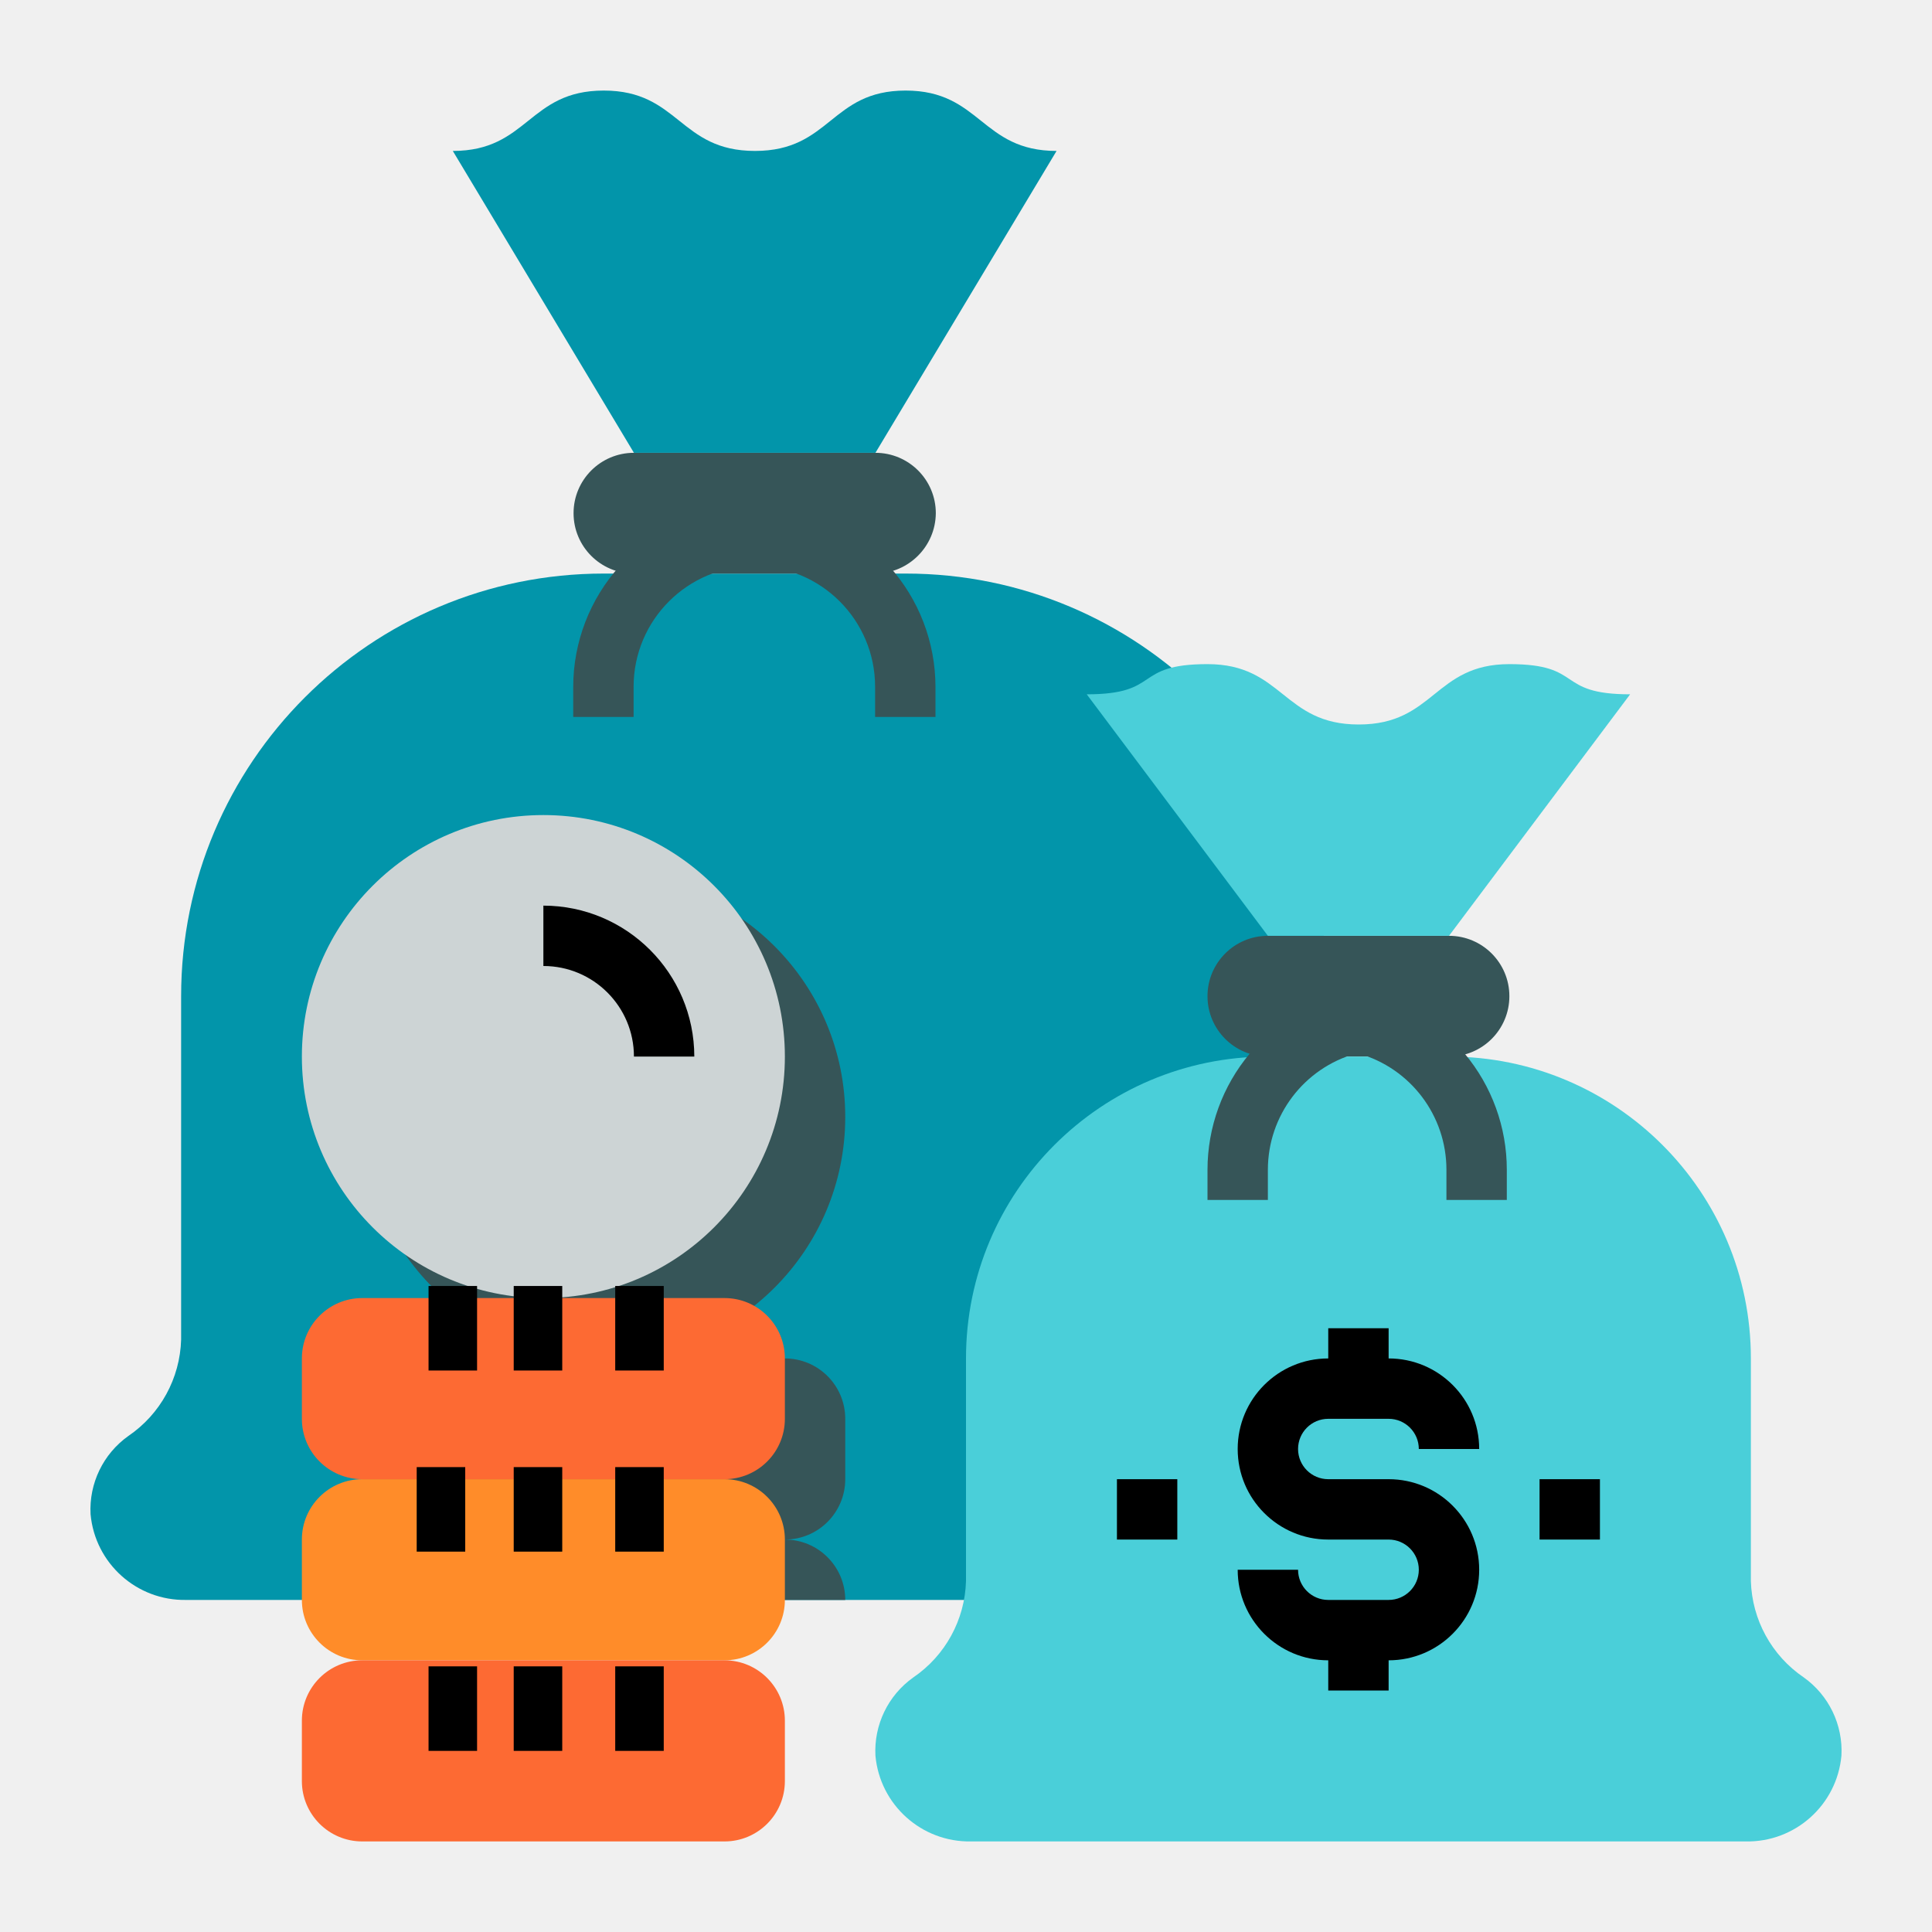
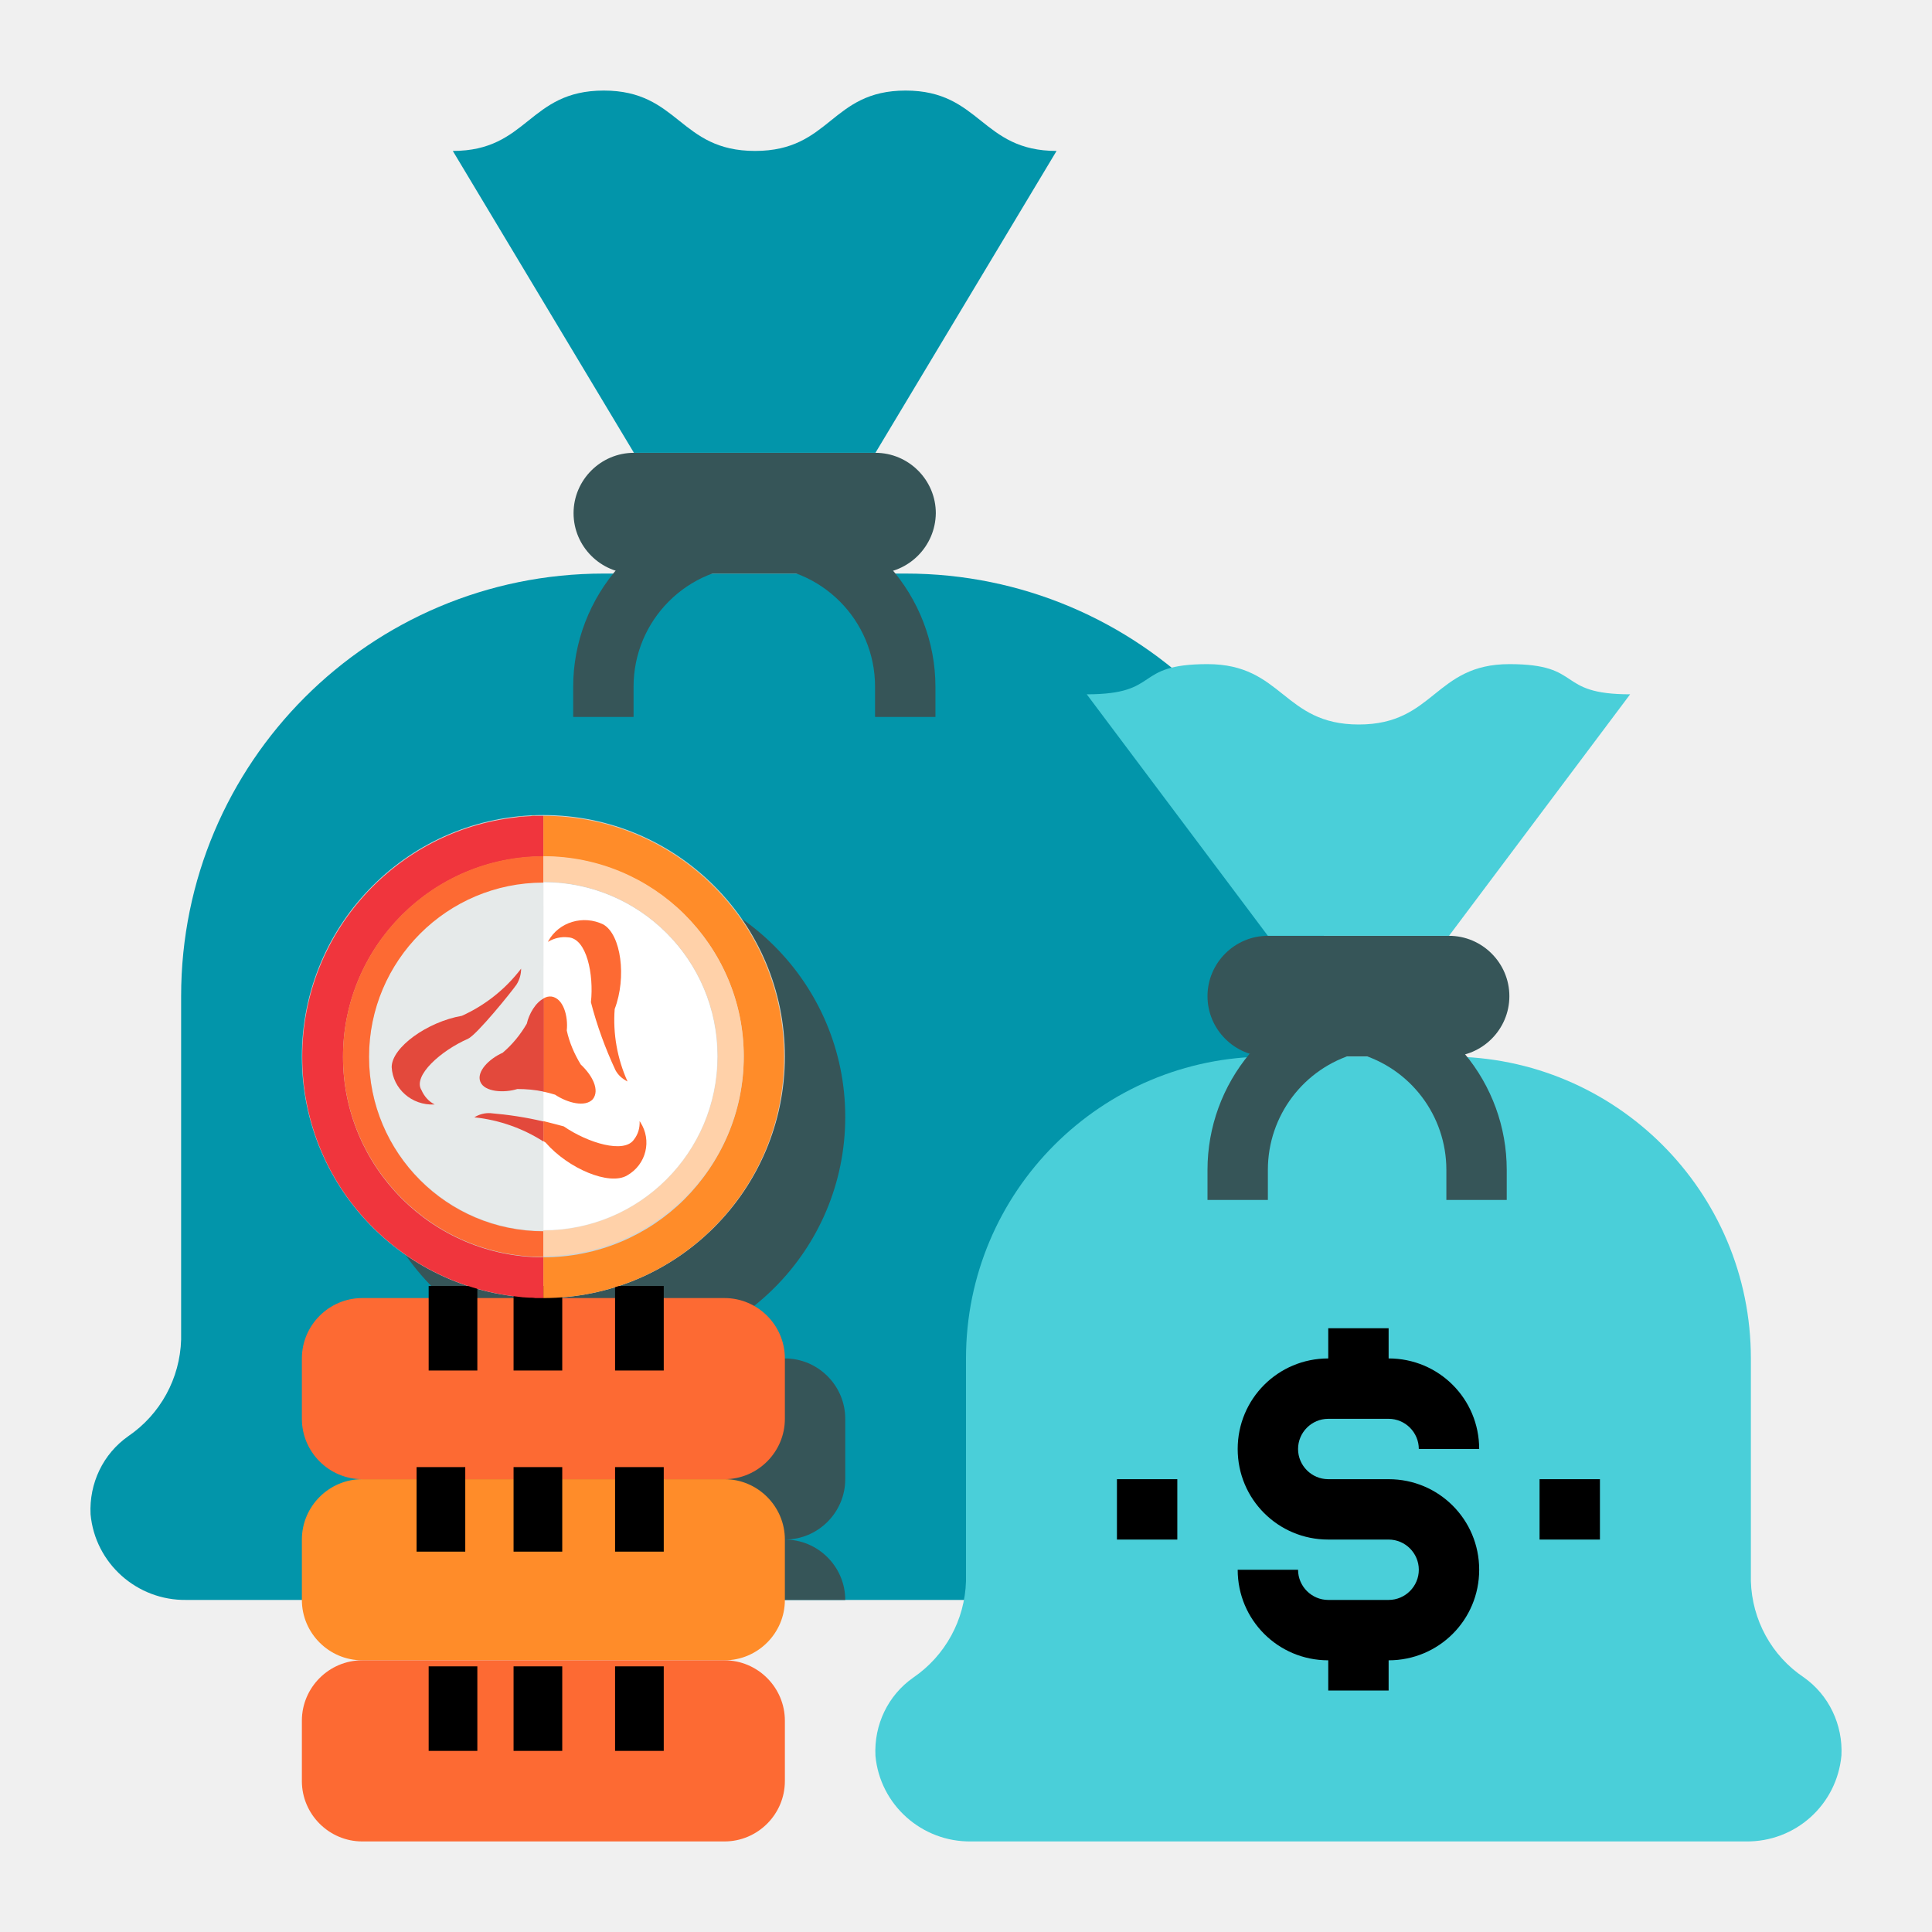
- <svg xmlns="http://www.w3.org/2000/svg" id="Layer_1" data-name="Layer 1" viewBox="0 0 512 512">
-   <defs>
-     <style>.cls-1{fill:#0295aa;}.cls-2{fill:#365558;}.cls-3{fill:#cdd4d5;}.cls-4{fill:#ff8c29;}.cls-5{fill:#fd6a33;}.cls-6{fill:#4acfd9;}</style>
-   </defs>
-   <g id="Bonus-Budget-Finance-Income-Monney_Bag" data-name="Bonus-Budget-Finance-Income-Monney Bag">
-     <path class="cls-1" d="M376,401.28A25,25,0,0,1,350.64,424H49.36A25,25,0,0,1,24,401.28a23.89,23.89,0,0,1,10-20.72A32,32,0,0,0,48,355V264A112,112,0,0,1,160,152h80A112,112,0,0,1,352,264v91a32,32,0,0,0,14,25.52A23.89,23.89,0,0,1,376,401.28Z" />
-     <circle class="cls-2" cx="160" cy="296" r="64" />
-     <path class="cls-2" d="M208,408a16,16,0,0,1,16,16H96a16,16,0,0,1,16-16,16,16,0,0,1-16-16V376a16,16,0,0,1,16-16h96a16,16,0,0,1,16,16v16A16,16,0,0,1,208,408Z" />
-     <circle class="cls-3" cx="144" cy="280" r="64" />
-     <path class="cls-4" d="M192,392a16,16,0,0,1,16,16v16a16,16,0,0,1-16,16H96a16,16,0,0,1-16-16V408a16,16,0,0,1,16-16Z" />
-     <path class="cls-5" d="M192,344a16,16,0,0,1,16,16v16a16,16,0,0,1-16,16H96a16,16,0,0,1-16-16V360a16,16,0,0,1,16-16Z" />
-     <path class="cls-5" d="M192,440a16,16,0,0,1,16,16v16a16,16,0,0,1-16,16H96a16,16,0,0,1-16-16V456a16,16,0,0,1,16-16Z" />
-     <path class="cls-2" d="M248,136a16.13,16.13,0,0,1-16,16H168a16,16,0,0,1,0-32h64A16,16,0,0,1,248,136Z" />
-     <path class="cls-1" d="M280,40l-48,80H168L120,40c20,0,20-16,40-16s20,16,40.08,16,20-16,39.92-16S260,40,280,40Z" />
-     <path class="cls-2" d="M336,280a16,16,0,0,1,0-32h48a16,16,0,0,1,0,32Z" />
-     <path class="cls-6" d="M432,184l-48,64H336l-48-64c20,0,12-8,32-8s20,16,40.08,16,20-16,39.92-16S412,184,432,184Z" />
-     <path class="cls-6" d="M256,360a80,80,0,0,1,80-80h48a80,80,0,0,1,80,80v59a32,32,0,0,0,14,25.52,23.89,23.89,0,0,1,10,20.72A25,25,0,0,1,462.64,488H257.36A25,25,0,0,1,232,465.28a23.89,23.89,0,0,1,10-20.72A32,32,0,0,0,256,419Z" />
-     <path d="M352,376h16a8,8,0,0,1,8,8h16a24,24,0,0,0-24-24v-8H352v8a24,24,0,0,0,0,48h16a8,8,0,0,1,0,16H352a8,8,0,0,1-8-8H328a24,24,0,0,0,24,24v8h16v-8a24,24,0,0,0,0-48H352a8,8,0,0,1,0-16Z" />
+ <svg xmlns="http://www.w3.org/2000/svg" version="1.1" id="Layer_1" x="0px" y="0px" viewBox="0 0 512 512" style="enable-background:new 0 0 512 512;" xml:space="preserve">
+   <style type="text/css">
+ 	.st0{fill:#0295AA;}
+ 	.st1{fill:#365558;}
+ 	.st2{fill:#CDD4D5;}
+ 	.st3{fill:#FF8C29;}
+ 	.st4{fill:#FD6A33;}
+ 	.st5{fill:#4ACFD9;}
+ 	.st6{fill:#FFB300;}
+ 	.st7{fill:#FFA000;}
+ 	.st8{fill:#F0353D;}
+ 	.st9{fill:#E6EAEA;}
+ 	.st10{fill:#FFFFFF;}
+ 	.st11{fill:#E3493C;}
+ 	.st12{fill:#FFD1A9;}
+ </style>
+   <g id="Bonus-Budget-Finance-Income-Monney_Bag">
+     <path class="st0" d="M376,401.3c-1.2,13-12.3,23-25.4,22.7H49.4c-13.1,0.2-24.2-9.7-25.4-22.7c-0.4-8.2,3.3-16,10-20.7   c8.5-5.8,13.7-15.3,14-25.6v-91c0-61.9,50.1-112,112-112h80c61.9,0,112,50.1,112,112v91c0.3,10.3,5.5,19.8,14,25.5   C372.7,385.3,376.4,393.1,376,401.3z" />
+     <circle class="st1" cx="160" cy="296" r="64" />
+     <path class="st1" d="M208,408c8.8,0,16,7.2,16,16H96c0-8.8,7.2-16,16-16c-8.8,0-16-7.2-16-16v-16c0-8.8,7.2-16,16-16h96   c8.8,0,16,7.2,16,16v16C224,400.8,216.8,408,208,408z" />
+     <circle class="st2" cx="144" cy="280" r="64" />
+     <path class="st3" d="M192,392c8.8,0,16,7.2,16,16v16c0,8.8-7.2,16-16,16H96c-8.8,0-16-7.2-16-16v-16c0-8.8,7.2-16,16-16H192z" />
+     <path class="st4" d="M192,344c8.8,0,16,7.2,16,16v16c0,8.8-7.2,16-16,16H96c-8.8,0-16-7.2-16-16v-16c0-8.8,7.2-16,16-16H192z" />
+     <path class="st4" d="M192,440c8.8,0,16,7.2,16,16v16c0,8.8-7.2,16-16,16H96c-8.8,0-16-7.2-16-16v-16c0-8.8,7.2-16,16-16H192z" />
+     <path class="st1" d="M248,136c-0.1,8.8-7.2,15.9-16,16h-64c-8.8,0-16-7.2-16-16s7.2-16,16-16h64C240.8,120,248,127.2,248,136z" />
+     <path class="st0" d="M280,40l-48,80h-64l-48-80c20,0,20-16,40-16s20,16,40.1,16s20-16,39.9-16S260,40,280,40z" />
+     <path class="st1" d="M336,280c-8.8,0-16-7.2-16-16c0-8.8,7.2-16,16-16h48c8.8,0,16,7.2,16,16c0,8.8-7.2,16-16,16H336z" />
+     <path class="st5" d="M432,184l-48,64h-48l-48-64c20,0,12-8,32-8s20,16,40.1,16s20-16,39.9-16S412,184,432,184z" />
+     <path class="st5" d="M256,360c0-44.2,35.8-80,80-80h48c44.2,0,80,35.8,80,80v59c0.3,10.3,5.5,19.8,14,25.5   c6.7,4.7,10.4,12.6,10,20.7c-1.2,13.1-12.2,23-25.4,22.8H257.4c-13.1,0.2-24.2-9.7-25.4-22.7c-0.4-8.2,3.3-16,10-20.7   c8.5-5.8,13.7-15.3,14-25.6V360z" />
+     <path d="M352,376h16c4.4,0,8,3.6,8,8h16c0-13.3-10.7-24-24-24v-8h-16v8c-13.3,0-24,10.7-24,24s10.7,24,24,24h16c4.4,0,8,3.6,8,8   s-3.6,8-8,8h-16c-4.4,0-8-3.6-8-8h-16c0,13.3,10.7,24,24,24v8h16v-8c13.3,0,24-10.7,24-24s-10.7-24-24-24h-16c-4.4,0-8-3.6-8-8   S347.6,376,352,376z" />
    <rect x="408" y="392" width="16" height="16" />
    <rect x="296" y="392" width="16" height="16" />
-     <path d="M144,240v16a24,24,0,0,1,24,24h16A40.05,40.05,0,0,0,144,240Z" />
-     <rect x="113.57" y="340.8" width="12.86" height="22.4" />
-     <rect x="136.14" y="340.8" width="12.86" height="22.4" />
-     <rect x="163.04" y="340.8" width="12.86" height="22.4" />
-     <rect x="110.43" y="388.8" width="12.86" height="22.4" />
-     <rect x="136.14" y="388.8" width="12.86" height="22.4" />
-     <rect x="163.04" y="388.8" width="12.86" height="22.4" />
-     <rect x="113.57" y="441.6" width="12.86" height="22.4" />
-     <rect x="136.14" y="441.6" width="12.86" height="22.4" />
-     <rect x="163.04" y="441.6" width="12.86" height="22.4" />
+     <path d="M144,240v16c13.3,0,24,10.7,24,24h16C184,257.9,166.1,240,144,240z" />
+     <rect x="113.6" y="340.8" width="12.9" height="22.4" />
+     <rect x="136.1" y="340.8" width="12.9" height="22.4" />
+     <rect x="163" y="340.8" width="12.9" height="22.4" />
+     <rect x="110.4" y="388.8" width="12.9" height="22.4" />
+     <rect x="136.1" y="388.8" width="12.9" height="22.4" />
+     <rect x="163" y="388.8" width="12.9" height="22.4" />
+     <rect x="113.6" y="441.6" width="12.9" height="22.4" />
+     <rect x="136.1" y="441.6" width="12.9" height="22.4" />
+     <rect x="163" y="441.6" width="12.9" height="22.4" />
  </g>
-   <path class="cls-2" d="M231.91,182v8h16v-8a47.84,47.84,0,0,0-12.32-32H199.91A32,32,0,0,1,231.91,182Z" />
-   <path class="cls-2" d="M320,318h16v-8a32,32,0,0,1,23.32-30.8H331.2A48,48,0,0,0,320,310Z" />
-   <path class="cls-2" d="M151.91,190h16v-8a32,32,0,0,1,32-32H164.23a47.84,47.84,0,0,0-12.32,32Z" />
-   <path class="cls-2" d="M399.32,318h-16v-8A32,32,0,0,0,360,279.18h28.12a47.94,47.94,0,0,1,11.2,30.8Z" />
+   <path class="st1" d="M231.9,182v8h16v-8c0-11.8-4.4-23.2-12.3-32h-35.7C217.6,150,231.9,164.3,231.9,182z" />
+   <path class="st1" d="M320,318h16v-8c0-14.3,9.5-26.9,23.3-30.8h-28.1C324,287.8,320,298.7,320,310V318z" />
+   <path class="st1" d="M151.9,190h16v-8c0-17.7,14.3-32,32-32h-35.7c-7.9,8.8-12.3,20.2-12.3,32V190z" />
+   <path class="st1" d="M399.3,318h-16v-8c0-14.3-9.5-26.9-23.3-30.8h28.1c7.2,8.6,11.2,19.5,11.2,30.8V318z" />
+   <g>
+     <path class="st6" d="M136.9,216.5c0.6-0.1,1.1-0.1,1.7-0.2C138,216.4,137.5,216.5,136.9,216.5z" />
+     <path class="st6" d="M138.6,343.6c-0.6,0-1.1-0.1-1.7-0.2C137.5,343.5,138,343.6,138.6,343.6z" />
+     <path class="st6" d="M142.3,216.2c0.5,0,1,0,1.4,0C143.2,216.2,142.7,216.2,142.3,216.2z" />
+     <path class="st6" d="M138.7,216.4c0.5,0,1-0.1,1.6-0.1C139.7,216.3,139.2,216.3,138.7,216.4z" />
+     <path class="st6" d="M207.8,280c0-0.1,0-0.2,0-0.3C207.8,279.8,207.8,279.9,207.8,280C207.8,280,207.8,280,207.8,280z" />
+     <path class="st6" d="M140.5,216.3c0.5,0,0.9,0,1.4-0.1C141.4,216.2,140.9,216.2,140.5,216.3z" />
+     <path class="st6" d="M140.3,343.7c-0.5,0-1-0.1-1.6-0.1C139.2,343.7,139.7,343.7,140.3,343.7z" />
+     <path class="st6" d="M143.7,343.8c-0.5,0-1,0-1.4,0C142.7,343.8,143.2,343.8,143.7,343.8z" />
+     <path class="st6" d="M141.9,343.8c-0.5,0-0.9,0-1.4-0.1C140.9,343.8,141.4,343.8,141.9,343.8z" />
+     <path class="st7" d="M138.6,216.4C138.6,216.4,138.7,216.4,138.6,216.4C138.7,216.4,138.6,216.4,138.6,216.4z" />
+     <path class="st7" d="M142.3,343.8c-0.1,0-0.3,0-0.4,0C142,343.8,142.1,343.8,142.3,343.8z" />
+     <path class="st7" d="M136.9,343.5C136.9,343.5,136.9,343.5,136.9,343.5C136.9,343.5,136.9,343.5,136.9,343.5   C136.9,343.5,136.9,343.5,136.9,343.5z" />
+     <path class="st7" d="M141.9,216.2c0.1,0,0.3,0,0.4,0C142.1,216.2,142,216.2,141.9,216.2z" />
+     <path class="st7" d="M140.5,343.7c-0.1,0-0.2,0-0.2,0C140.3,343.7,140.4,343.7,140.5,343.7z" />
+     <path class="st7" d="M138.7,343.6C138.7,343.6,138.6,343.6,138.7,343.6C138.6,343.6,138.7,343.6,138.7,343.6z" />
+     <path class="st7" d="M136.9,216.5C136.9,216.5,136.9,216.5,136.9,216.5C136.9,216.5,136.9,216.5,136.9,216.5   C136.9,216.5,136.9,216.5,136.9,216.5z" />
+     <path class="st7" d="M140.3,216.3c0.1,0,0.2,0,0.2,0C140.4,216.3,140.3,216.3,140.3,216.3z" />
+     <path class="st7" d="M144,343.8c-0.1,0-0.2,0-0.3,0C143.8,343.8,143.9,343.8,144,343.8C144,343.8,144,343.8,144,343.8L144,343.8   C144,343.8,144,343.8,144,343.8z" />
+     <path class="st7" d="M144,216.2L144,216.2C144,216.2,144,216.2,144,216.2L144,216.2c-0.1,0-0.2,0-0.3,0   C143.8,216.2,143.9,216.2,144,216.2C144,216.2,144,216.2,144,216.2z" />
+     <path class="st7" d="M144,343.8L144,343.8c35.3,0,63.8-28.6,63.8-63.8c0,0,0,0,0,0C207.8,315.3,179.3,343.8,144,343.8z" />
+     <path class="st7" d="M207.8,279.7c-0.2-35.1-28.7-63.5-63.8-63.5v0C179.2,216.2,207.7,244.6,207.8,279.7z" />
+     <path class="st8" d="M144,216.2c-0.1,0-0.2,0-0.3,0c-0.5,0-1,0-1.4,0c-0.1,0-0.3,0-0.4,0c-0.5,0-0.9,0-1.4,0.1c-0.1,0-0.2,0-0.2,0   c-0.5,0-1,0.1-1.6,0.1c0,0-0.1,0-0.1,0c-0.6,0-1.1,0.1-1.7,0.2c0,0,0,0,0,0c-31.9,3.5-56.8,30.6-56.8,63.5s24.8,59.9,56.8,63.5   c0,0,0,0,0,0c0.6,0.1,1.1,0.1,1.7,0.2c0,0,0.1,0,0.1,0c0.5,0,1,0.1,1.6,0.1c0.1,0,0.2,0,0.2,0c0.5,0,0.9,0,1.4,0.1   c0.1,0,0.3,0,0.4,0c0.5,0,1,0,1.4,0c0.1,0,0.2,0,0.3,0c0,0,0,0,0,0v-1.6v-9.2c0,0,0,0,0,0c-29.3,0-53.1-23.8-53.1-53.1   c0-29.3,23.8-53.1,53.1-53.1c0,0,0,0,0,0v-9.2L144,216.2C144,216.2,144,216.2,144,216.2z" />
+     <path class="st3" d="M207.8,279.7c-0.2-35.1-28.7-63.5-63.8-63.5v1.6v9.2c14.5,0,27.7,5.9,37.3,15.3c9.8,9.6,15.8,23,15.8,37.8   c0,14.8-6.1,28.1-15.8,37.8c-9.6,9.5-22.8,15.3-37.3,15.3v9.2v1.6c35.3,0,63.8-28.6,63.8-63.8C207.8,279.9,207.8,279.8,207.8,279.7   z" />
+     <path class="st9" d="M97.8,280c0,25.5,20.7,46.2,46.2,46.2c0,0,0,0,0,0v-92.4c0,0,0,0,0,0C118.5,233.8,97.8,254.5,97.8,280z" />
+     <path class="st9" d="M190.2,280c0-25.5-20.7-46.2-46.2-46.2v92.4C169.5,326.2,190.2,305.5,190.2,280z" />
+     <g>
+       <path class="st10" d="M144,233.8V326c25.5,0,46.1-20.6,46.1-46.1S169.5,233.8,144,233.8z" />
+       <path class="st9" d="M97.9,279.9c0,25.5,20.6,46.1,46.1,46.1v-92.3C118.5,233.8,97.9,254.4,97.9,279.9z" />
+       <path class="st4" d="M153.9,282.1c-1.7-2.8-3-5.8-3.7-9c0.4-3.8-0.9-8.5-4-9c-0.8-0.1-1.5,0.1-2.2,0.5v24.7c1,0.2,2.1,0.5,3.1,0.8    c3.3,2.2,8,3.4,10,1.2C159,288.9,157,285,153.9,282.1z" />
+       <path class="st11" d="M139.6,271.3c-1.7,2.9-3.8,5.5-6.4,7.7c-3.6,1.6-7,5-5.9,7.7c1.1,2.7,6.3,3,9.8,1.9c2.3,0,4.7,0.2,7,0.7    v-24.7C141.9,265.7,140.2,268.7,139.6,271.3z" />
+       <path class="st4" d="M150.5,248.4c5,0.2,6.9,9.9,6.1,17.2c1.6,6.2,3.8,12.2,6.5,18c0.7,1.3,1.8,2.3,3.2,3    c-2.7-6-3.9-12.6-3.4-19.2c3.2-8.4,1.7-19.7-3-22.4c-5.3-2.6-11.8-0.7-14.6,4.4c0,0.1-0.1,0.1-0.1,0.2    C146.9,248.6,148.7,248.2,150.5,248.4z" />
+       <path class="st11" d="M122.4,269.2c-9.2,1.6-18.6,8.4-18.6,13.6c0.3,5.7,5.3,10.2,11.3,9.9c0.1,0,0.1,0,0.1,0    c-1.6-0.8-2.8-2.2-3.5-3.8c-2.4-3.8,5.2-10.5,12.3-13.6c2.3-1,11.6-12.5,12.9-14.4c0.8-1.3,1.2-2.7,1.2-4.2    C134,262.1,128.6,266.4,122.4,269.2z" />
+       <path class="st4" d="M169.7,297.4c-0.1-0.1-0.1-0.2-0.2-0.3c0.1,1.8-0.4,3.5-1.5,4.9c-2.6,3.8-12.2,0.9-18.6-3.5    c-1.8-0.5-3.5-0.9-5.4-1.4v5.3c0.2,0.1,0.4,0.3,0.6,0.4c6,6.9,16.9,11.5,21.6,8.7C171.3,308.6,172.8,302.2,169.7,297.4z" />
+       <path class="st11" d="M130,295c-1.5-0.1-3,0.3-4.3,1.1c6.6,0.7,12.8,2.9,18.3,6.4v-5.3C139.4,296.1,134.7,295.4,130,295z" />
+     </g>
+     <path class="st4" d="M144,226.9c-29.3,0-53.1,23.8-53.1,53.1c0,29.3,23.8,53.1,53.1,53.1c0,0,0,0,0,0v-3.4v-3.4c0,0,0,0,0,0   c-25.5,0-46.2-20.7-46.2-46.2c0-25.5,20.7-46.2,46.2-46.2c0,0,0,0,0,0v-3.4L144,226.9C144,226.9,144,226.9,144,226.9z" />
+     <path class="st12" d="M181.3,242.2c-9.6-9.5-22.8-15.3-37.3-15.3v3.4v3.4c25.5,0,46.2,20.7,46.2,46.2c0,25.5-20.7,46.2-46.2,46.2   v3.4v3.4c14.5,0,27.7-5.9,37.3-15.3c9.8-9.6,15.8-23,15.8-37.8C197.1,265.2,191,251.9,181.3,242.2z" />
+   </g>
</svg>
